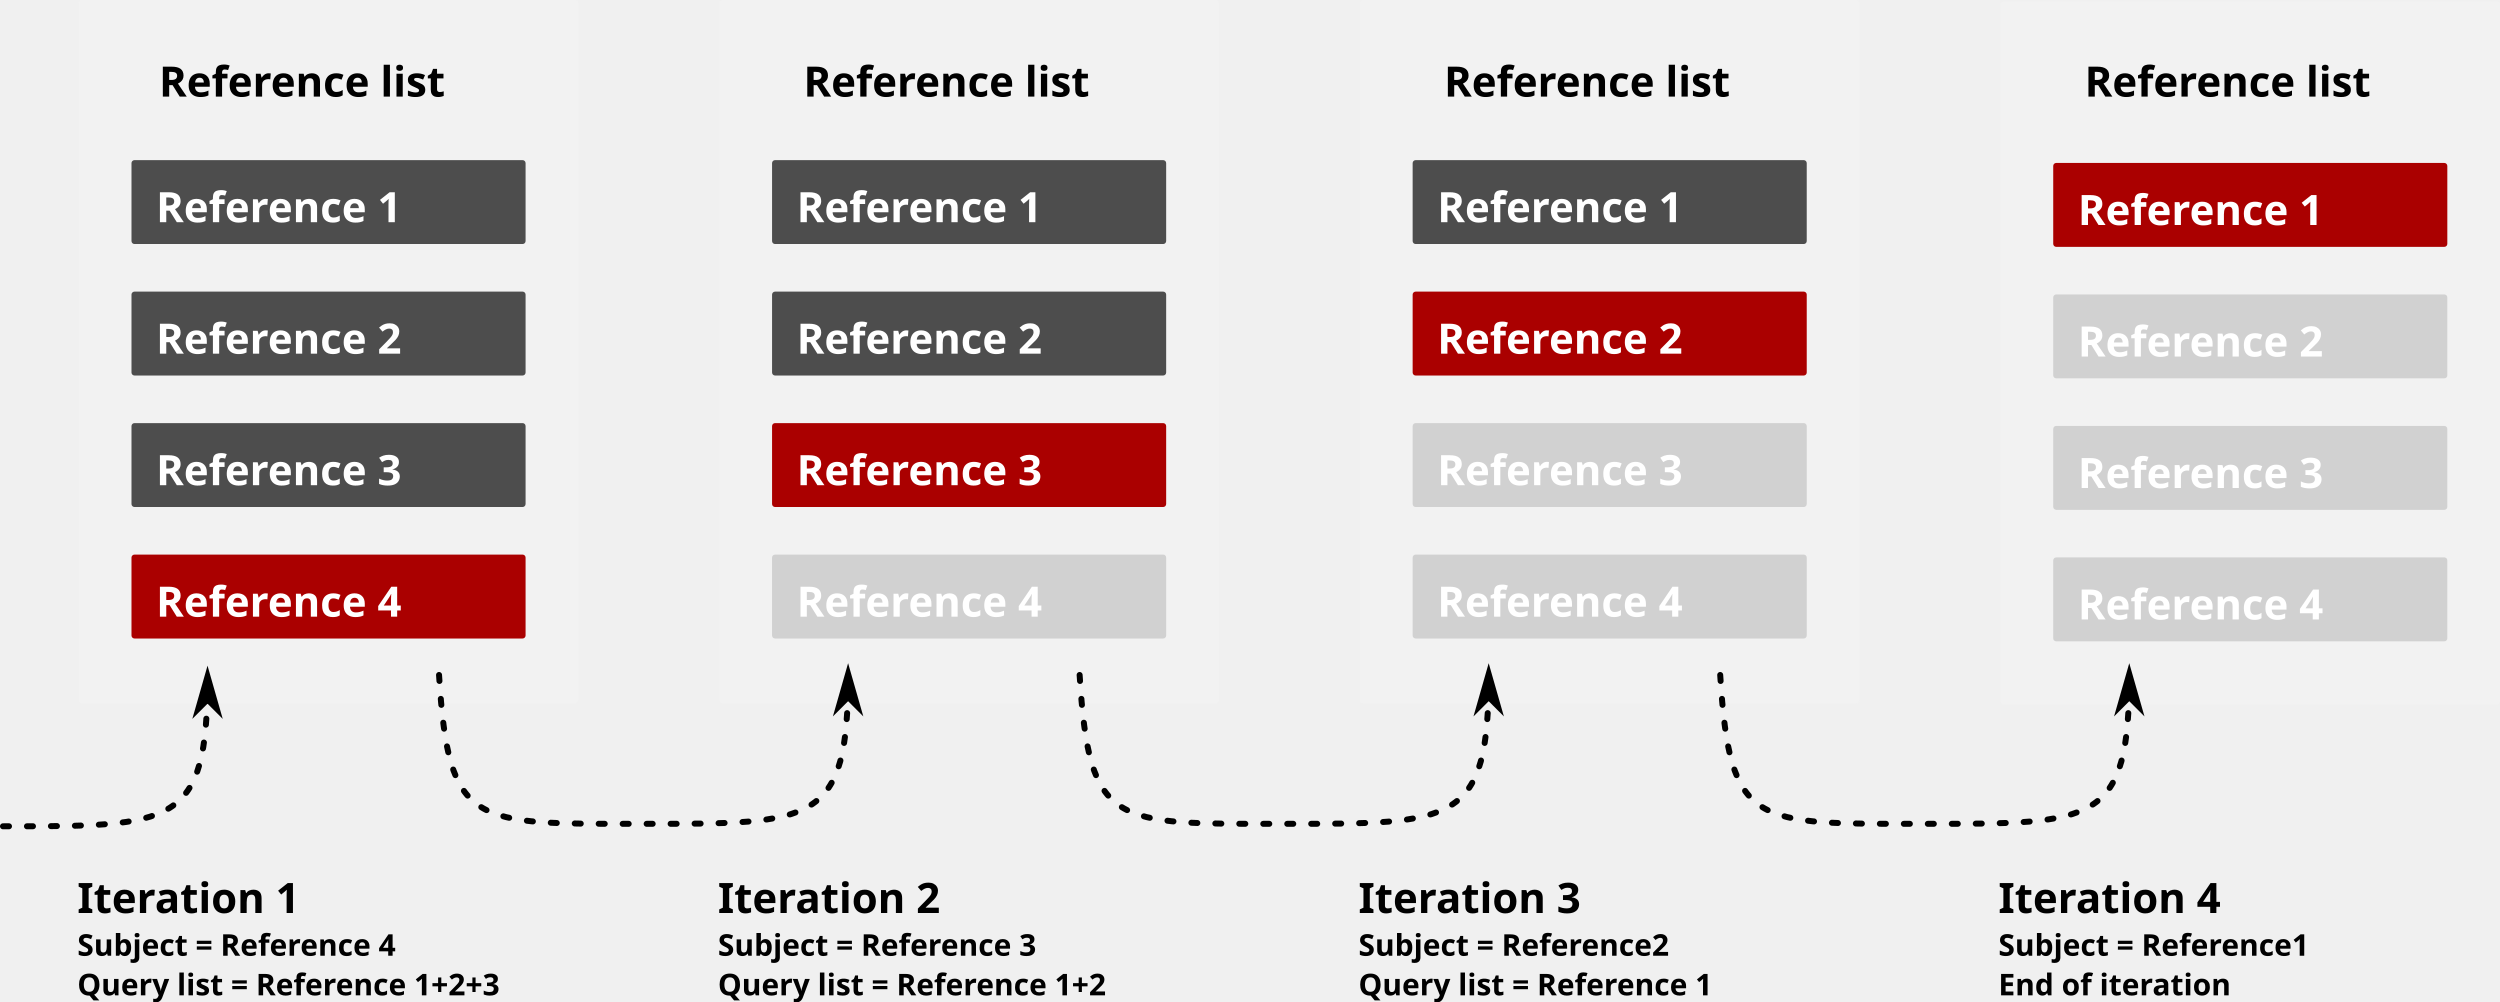
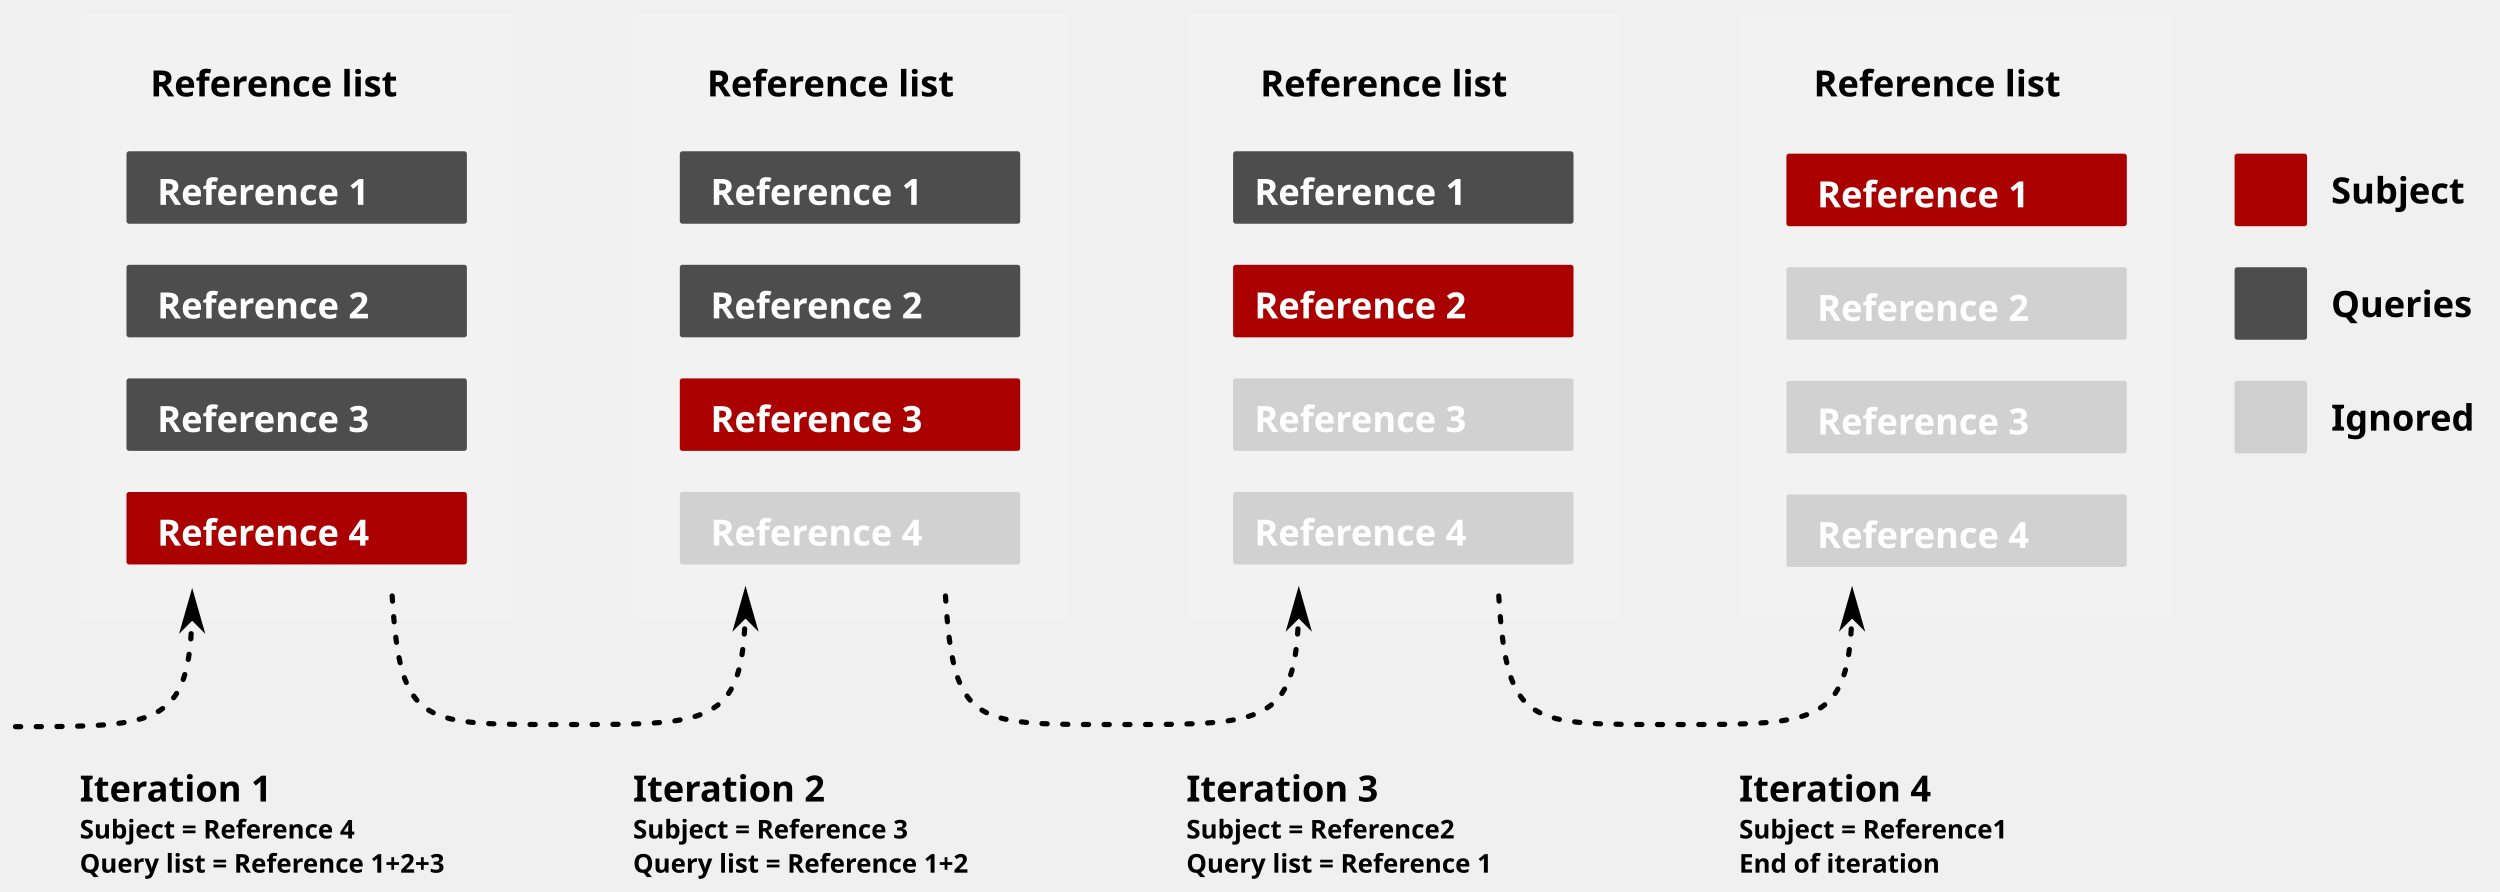
- <svg xmlns="http://www.w3.org/2000/svg" xmlns:xlink="http://www.w3.org/1999/xlink" width="1668.558" height="668.606" id="svg2" version="1.1">
+ <svg xmlns="http://www.w3.org/2000/svg" xmlns:xlink="http://www.w3.org/1999/xlink" width="1931.74" height="688.606" id="svg2" version="1.1">
  <defs id="defs4">
    <linearGradient id="linearGradient6618">
      <stop style="stop-color:#000000;stop-opacity:1;" offset="0" id="stop6620" />
      <stop style="stop-color:#000000;stop-opacity:1;" offset="1" id="stop6622" />
    </linearGradient>
    <marker orient="auto" refY="0" refX="0" id="Arrow1Mend" style="overflow:visible">
      <path id="path6056" d="M 0,0 5,-5 -12.5,0 5,5 0,0 z" style="fill-rule:evenodd;stroke:#000000;stroke-width:1pt" transform="matrix(-0.4,0,0,-0.4,-4,0)" />
    </marker>
    <marker orient="auto" refY="0" refX="0" id="Arrow1Mend-4" style="overflow:visible">
      <path id="path6056-6" d="M 0,0 5,-5 -12.5,0 5,5 0,0 z" style="fill-rule:evenodd;stroke:#000000;stroke-width:1pt" transform="matrix(-0.4,0,0,-0.4,-4,0)" />
    </marker>
    <marker orient="auto" refY="0" refX="0" id="Arrow1Mend-0" style="overflow:visible">
      <path id="path6056-5" d="M 0,0 5,-5 -12.5,0 5,5 0,0 z" style="fill-rule:evenodd;stroke:#000000;stroke-width:1pt" transform="matrix(-0.4,0,0,-0.4,-4,0)" />
    </marker>
    <marker orient="auto" refY="0" refX="0" id="Arrow1Mend-5" style="overflow:visible">
      <path id="path6056-0" d="M 0,0 5,-5 -12.5,0 5,5 0,0 z" style="fill-rule:evenodd;stroke:#000000;stroke-width:1pt" transform="matrix(-0.4,0,0,-0.4,-4,0)" />
    </marker>
    <linearGradient xlink:href="#linearGradient6618" id="linearGradient6624" x1="-825.144" y1="2012.205" x2="-241.339" y2="2012.205" gradientUnits="userSpaceOnUse" />
  </defs>
-   <g id="layer1" transform="translate(487.5165,-1382.569)">
+   <g id="layer1" transform="translate(497.5,-1372.569)">
    <g id="g5523" transform="translate(-293.3692,1129.904)">
      <g id="g5505">
        <g id="g5278-3-1-3" transform="translate(846.1644,296.8599)" style="opacity:0.25" />
      </g>
    </g>
    <g id="g6920">
      <rect ry="2" rx="2" y="1382.569" x="-7.385" height="469.357" width="333.35" id="rect6783-6" style="color:#000000;fill:#f2f2f2;fill-opacity:1;fill-rule:evenodd;stroke:none;stroke-width:4;marker:none;visibility:visible;display:inline;overflow:visible;enable-background:accumulate" />
      <rect ry="2" rx="2" y="1382.569" x="420.153" height="469.357" width="333.35" id="rect6783-2" style="color:#000000;fill:#f2f2f2;fill-opacity:1;fill-rule:evenodd;stroke:none;stroke-width:4;marker:none;visibility:visible;display:inline;overflow:visible;enable-background:accumulate" />
      <rect ry="2" rx="2" y="1383.512" x="847.692" height="469.357" width="333.35" id="rect6783-1" style="color:#000000;fill:#f2f2f2;fill-opacity:1;fill-rule:evenodd;stroke:none;stroke-width:4;marker:none;visibility:visible;display:inline;overflow:visible;enable-background:accumulate" />
      <rect ry="2" rx="2" y="1382.569" x="-434.923" height="469.357" width="333.35" id="rect6783" style="color:#000000;fill:#f2f2f2;fill-opacity:1;fill-rule:evenodd;stroke:none;stroke-width:4;marker:none;visibility:visible;display:inline;overflow:visible;enable-background:accumulate" />
      <path id="path5578" d="m -194.487,1833.07 c 6.462,102.3 22.344,99.338 136.508,99.338 114.165,0 136.508,0.632 136.508,-99.338" style="fill:none;stroke:#000000;stroke-width:4;stroke-linecap:round;stroke-linejoin:miter;stroke-miterlimit:4;stroke-opacity:1;stroke-dasharray:4, 12;stroke-dashoffset:0;marker-end:url(#Arrow1Mend)" />
      <path id="path5578-5" d="m 233.051,1833.07 c 6.462,102.3 22.344,99.338 136.508,99.338 114.165,0 136.508,0.632 136.508,-99.338" style="fill:none;stroke:#000000;stroke-width:4;stroke-linecap:round;stroke-linejoin:miter;stroke-miterlimit:4;stroke-opacity:1;stroke-dasharray:4, 12;stroke-dashoffset:0;marker-end:url(#Arrow1Mend)" />
      <path id="path5578-0" d="m 660.589,1833.07 c 6.462,102.3 22.344,99.338 136.509,99.338 114.165,0 136.508,0.632 136.508,-99.338" style="fill:none;stroke:#000000;stroke-width:4;stroke-linecap:round;stroke-linejoin:miter;stroke-miterlimit:4;stroke-opacity:1;stroke-dasharray:4, 12;stroke-dashoffset:0;marker-end:url(#Arrow1Mend)" />
      <path id="path5578-07" d="m -485.516,1934.058 c 114.165,0 136.508,0.632 136.508,-99.338" style="fill:none;stroke:#000000;stroke-width:4;stroke-linecap:round;stroke-linejoin:miter;stroke-miterlimit:4;stroke-opacity:1;stroke-dasharray:4, 12;stroke-dashoffset:0;marker-end:url(#Arrow1Mend)" />
      <text id="text6606" y="1991.919" x="-435.919" style="font-size:36px;font-style:normal;font-variant:normal;font-weight:bold;font-stretch:normal;text-indent:0;text-align:start;text-decoration:none;line-height:132%;letter-spacing:0px;word-spacing:0px;text-transform:none;direction:ltr;block-progression:tb;writing-mode:lr-tb;text-anchor:start;baseline-shift:baseline;color:#000000;fill:#000000;fill-opacity:1;fill-rule:evenodd;stroke:none;stroke-width:4;marker:none;visibility:visible;display:inline;overflow:visible;enable-background:accumulate;font-family:Sans;-inkscape-font-specification:Sans Bold" xml:space="preserve">
        <tspan style="font-size:28px;text-align:start;text-anchor:start;fill:#000000;fill-opacity:1" y="1991.919" x="-435.919" id="tspan6608">Iteration 1</tspan>
        <tspan style="font-size:20px;text-align:start;text-anchor:start;fill:#000000;fill-opacity:1" id="tspan6610" y="2020.459" x="-435.919">Subject = Reference 4</tspan>
        <tspan style="font-size:20px;text-align:start;text-anchor:start;fill:#000000;fill-opacity:1" id="tspan6612" y="2046.859" x="-435.919">Query list = Reference 1+2+3</tspan>
      </text>
      <text id="text6606-5" y="1991.919" x="-8.381" style="font-size:36px;font-style:normal;font-variant:normal;font-weight:bold;font-stretch:normal;text-indent:0;text-align:start;text-decoration:none;line-height:132%;letter-spacing:0px;word-spacing:0px;text-transform:none;direction:ltr;block-progression:tb;writing-mode:lr-tb;text-anchor:start;baseline-shift:baseline;color:#000000;fill:#000000;fill-opacity:1;fill-rule:evenodd;stroke:none;stroke-width:4;marker:none;visibility:visible;display:inline;overflow:visible;enable-background:accumulate;font-family:Sans;-inkscape-font-specification:Sans Bold" xml:space="preserve">
        <tspan style="font-size:28px;text-align:start;text-anchor:start;fill:#000000;fill-opacity:1" y="1991.919" x="-8.381" id="tspan6608-1">Iteration 2</tspan>
        <tspan style="font-size:20px;text-align:start;text-anchor:start;fill:#000000;fill-opacity:1" id="tspan6610-5" y="2020.459" x="-8.381">Subject = Reference 3</tspan>
        <tspan style="font-size:20px;text-align:start;text-anchor:start;fill:#000000;fill-opacity:1" id="tspan6612-3" y="2046.859" x="-8.381">Query list = Reference 1+2</tspan>
      </text>
      <text id="text6606-5-3" y="1991.919" x="419.157" style="font-size:36px;font-style:normal;font-variant:normal;font-weight:bold;font-stretch:normal;text-indent:0;text-align:start;text-decoration:none;line-height:132%;letter-spacing:0px;word-spacing:0px;text-transform:none;direction:ltr;block-progression:tb;writing-mode:lr-tb;text-anchor:start;baseline-shift:baseline;color:#000000;fill:#000000;fill-opacity:1;fill-rule:evenodd;stroke:none;stroke-width:4;marker:none;visibility:visible;display:inline;overflow:visible;enable-background:accumulate;font-family:Sans;-inkscape-font-specification:Sans Bold" xml:space="preserve">
        <tspan style="font-size:28px;text-align:start;text-anchor:start;fill:#000000;fill-opacity:1" y="1991.919" x="419.157" id="tspan6608-1-7">Iteration 3</tspan>
        <tspan style="font-size:20px;text-align:start;text-anchor:start;fill:#000000;fill-opacity:1" id="tspan6610-5-9" y="2020.459" x="419.157">Subject = Reference2</tspan>
        <tspan style="font-size:20px;text-align:start;text-anchor:start;fill:#000000;fill-opacity:1" id="tspan6612-3-7" y="2046.859" x="419.157">Query list = Reference 1</tspan>
      </text>
      <text id="text6606-5-3-9" y="1991.919" x="846.256" style="font-size:36px;font-style:normal;font-variant:normal;font-weight:bold;font-stretch:normal;text-indent:0;text-align:start;text-decoration:none;line-height:132%;letter-spacing:0px;word-spacing:0px;text-transform:none;direction:ltr;block-progression:tb;writing-mode:lr-tb;text-anchor:start;baseline-shift:baseline;color:#000000;fill:#000000;fill-opacity:1;fill-rule:evenodd;stroke:none;stroke-width:4;marker:none;visibility:visible;display:inline;overflow:visible;enable-background:accumulate;font-family:Sans;-inkscape-font-specification:Sans Bold" xml:space="preserve">
        <tspan style="font-size:28px;text-align:start;text-anchor:start;fill:#000000;fill-opacity:1" y="1991.919" x="846.256" id="tspan6608-1-7-8">Iteration 4</tspan>
        <tspan style="font-size:20px;text-align:start;text-anchor:start;fill:#000000;fill-opacity:1" id="tspan6610-5-9-1" y="2020.459" x="846.256">Subject = Reference1</tspan>
        <tspan id="tspan6771" style="font-size:20px;text-align:start;text-anchor:start;fill:#000000;fill-opacity:1" y="2046.859" x="846.256">End of iteration</tspan>
      </text>
-       <g id="g6856">
-         <rect style="color:#000000;fill:#4d4d4d;fill-opacity:1;fill-rule:evenodd;stroke:none;stroke-width:0.2;marker:none;visibility:visible;display:inline;overflow:visible;enable-background:accumulate" id="rect2985" width="263.029" height="56.003" x="-399.762" y="1489.439" rx="2" ry="2" />
-         <text xml:space="preserve" style="font-size:28px;font-style:normal;font-variant:normal;font-weight:bold;font-stretch:normal;text-indent:0;text-align:center;text-decoration:none;line-height:132%;letter-spacing:0px;word-spacing:0px;text-transform:none;direction:ltr;block-progression:tb;writing-mode:lr-tb;text-anchor:middle;baseline-shift:baseline;color:#000000;fill:#ffffff;fill-opacity:1;fill-rule:evenodd;stroke:none;stroke-width:0.2;marker:none;visibility:visible;display:inline;overflow:visible;enable-background:accumulate;font-family:Sans;-inkscape-font-specification:Sans Bold" x="-268.669" y="1530.862" id="text5261">
-           <tspan id="tspan5263" x="-268.669" y="1530.862">Reference 1</tspan>
-         </text>
-         <rect style="color:#000000;fill:#4d4d4d;fill-opacity:1;fill-rule:evenodd;stroke:none;stroke-width:0.2;marker:none;visibility:visible;display:inline;overflow:visible;enable-background:accumulate" id="rect2985-3" width="263.029" height="56.003" x="-399.762" y="1577.199" rx="2" ry="2" />
-         <text xml:space="preserve" style="font-size:28px;font-style:normal;font-variant:normal;font-weight:bold;font-stretch:normal;text-indent:0;text-align:center;text-decoration:none;line-height:132%;letter-spacing:0px;word-spacing:0px;text-transform:none;direction:ltr;block-progression:tb;writing-mode:lr-tb;text-anchor:middle;baseline-shift:baseline;color:#000000;fill:#ffffff;fill-opacity:1;fill-rule:evenodd;stroke:none;stroke-width:0.2;marker:none;visibility:visible;display:inline;overflow:visible;enable-background:accumulate;font-family:Sans;-inkscape-font-specification:Sans Bold" x="-268.669" y="1618.621" id="text5261-8">
-           <tspan id="tspan5263-1" x="-268.669" y="1618.621">Reference 2</tspan>
-         </text>
-         <rect style="color:#000000;fill:#4d4d4d;fill-opacity:1;fill-rule:evenodd;stroke:none;stroke-width:0.2;marker:none;visibility:visible;display:inline;overflow:visible;enable-background:accumulate" id="rect2985-31" width="263.029" height="56.003" x="-399.762" y="1664.958" rx="2" ry="2" />
-         <text xml:space="preserve" style="font-size:28px;font-style:normal;font-variant:normal;font-weight:bold;font-stretch:normal;text-indent:0;text-align:center;text-decoration:none;line-height:132%;letter-spacing:0px;word-spacing:0px;text-transform:none;direction:ltr;block-progression:tb;writing-mode:lr-tb;text-anchor:middle;baseline-shift:baseline;color:#000000;fill:#ffffff;fill-opacity:1;fill-rule:evenodd;stroke:none;stroke-width:0.2;marker:none;visibility:visible;display:inline;overflow:visible;enable-background:accumulate;font-family:Sans;-inkscape-font-specification:Sans Bold" x="-268.669" y="1706.38" id="text5261-4">
-           <tspan id="tspan5263-18" x="-268.669" y="1706.38">Reference 3</tspan>
-         </text>
-         <rect style="color:#000000;fill:#aa0000;fill-opacity:1;fill-rule:evenodd;stroke:none;stroke-width:0.2;marker:none;visibility:visible;display:inline;overflow:visible;enable-background:accumulate" id="rect2985-31-7" width="263.029" height="56.003" x="-399.762" y="1752.717" rx="2" ry="2" />
-         <text xml:space="preserve" style="font-size:28px;font-style:normal;font-variant:normal;font-weight:bold;font-stretch:normal;text-indent:0;text-align:center;text-decoration:none;line-height:132%;letter-spacing:0px;word-spacing:0px;text-transform:none;direction:ltr;block-progression:tb;writing-mode:lr-tb;text-anchor:middle;baseline-shift:baseline;color:#000000;fill:#ffffff;fill-opacity:1;fill-rule:evenodd;stroke:none;stroke-width:0.2;marker:none;visibility:visible;display:inline;overflow:visible;enable-background:accumulate;font-family:Sans;-inkscape-font-specification:Sans Bold" x="-268.669" y="1794.14" id="text5261-4-7">
-           <tspan id="tspan5263-18-9" x="-268.669" y="1794.14">Reference 4</tspan>
-         </text>
-         <text xml:space="preserve" style="font-size:28px;font-style:normal;font-variant:normal;font-weight:bold;font-stretch:normal;text-indent:0;text-align:start;text-decoration:none;line-height:132%;letter-spacing:0px;word-spacing:0px;text-transform:none;direction:ltr;block-progression:tb;writing-mode:lr-tb;text-anchor:start;baseline-shift:baseline;color:#000000;fill:#000000;fill-opacity:1;fill-rule:evenodd;stroke:none;stroke-width:4;marker:none;visibility:visible;display:inline;overflow:visible;enable-background:accumulate;font-family:Sans;-inkscape-font-specification:Sans Bold" x="-381.353" y="1447.049" id="text6775">
-           <tspan x="-381.353" y="1447.049" id="tspan6779">Reference list</tspan>
-         </text>
-       </g>
-       <g id="g6872">
-         <rect style="color:#000000;fill:#4d4d4d;fill-opacity:1;fill-rule:evenodd;stroke:none;stroke-width:0.2;marker:none;visibility:visible;display:inline;overflow:visible;enable-background:accumulate" id="rect2985-7" width="263.029" height="56.003" x="27.776" y="1489.439" rx="2" ry="2" />
-         <text xml:space="preserve" style="font-size:28px;font-style:normal;font-variant:normal;font-weight:bold;font-stretch:normal;text-indent:0;text-align:center;text-decoration:none;line-height:132%;letter-spacing:0px;word-spacing:0px;text-transform:none;direction:ltr;block-progression:tb;writing-mode:lr-tb;text-anchor:middle;baseline-shift:baseline;color:#000000;fill:#ffffff;fill-opacity:1;fill-rule:evenodd;stroke:none;stroke-width:0.2;marker:none;visibility:visible;display:inline;overflow:visible;enable-background:accumulate;font-family:Sans;-inkscape-font-specification:Sans Bold" x="158.869" y="1530.862" id="text5261-5">
-           <tspan id="tspan5263-5" x="158.869" y="1530.862">Reference 1</tspan>
-         </text>
-         <rect style="color:#000000;fill:#4d4d4d;fill-opacity:1;fill-rule:evenodd;stroke:none;stroke-width:0.2;marker:none;visibility:visible;display:inline;overflow:visible;enable-background:accumulate" id="rect2985-3-9" width="263.029" height="56.003" x="27.776" y="1577.199" rx="2" ry="2" />
-         <text xml:space="preserve" style="font-size:28px;font-style:normal;font-variant:normal;font-weight:bold;font-stretch:normal;text-indent:0;text-align:center;text-decoration:none;line-height:132%;letter-spacing:0px;word-spacing:0px;text-transform:none;direction:ltr;block-progression:tb;writing-mode:lr-tb;text-anchor:middle;baseline-shift:baseline;color:#000000;fill:#ffffff;fill-opacity:1;fill-rule:evenodd;stroke:none;stroke-width:0.2;marker:none;visibility:visible;display:inline;overflow:visible;enable-background:accumulate;font-family:Sans;-inkscape-font-specification:Sans Bold" x="158.869" y="1618.621" id="text5261-8-9">
-           <tspan id="tspan5263-1-8" x="158.869" y="1618.621">Reference 2</tspan>
-         </text>
-         <rect style="color:#000000;fill:#aa0000;fill-opacity:1;fill-rule:evenodd;stroke:none;stroke-width:0.2;marker:none;visibility:visible;display:inline;overflow:visible;enable-background:accumulate" id="rect2985-31-0" width="263.029" height="56.003" x="27.776" y="1664.958" rx="2" ry="2" />
-         <text xml:space="preserve" style="font-size:28px;font-style:normal;font-variant:normal;font-weight:bold;font-stretch:normal;text-indent:0;text-align:center;text-decoration:none;line-height:132%;letter-spacing:0px;word-spacing:0px;text-transform:none;direction:ltr;block-progression:tb;writing-mode:lr-tb;text-anchor:middle;baseline-shift:baseline;color:#000000;fill:#ffffff;fill-opacity:1;fill-rule:evenodd;stroke:none;stroke-width:0.2;marker:none;visibility:visible;display:inline;overflow:visible;enable-background:accumulate;font-family:Sans;-inkscape-font-specification:Sans Bold" x="158.869" y="1706.38" id="text5261-4-1">
-           <tspan id="tspan5263-18-7" x="158.869" y="1706.38">Reference 3</tspan>
-         </text>
-         <rect style="opacity:0.2;color:#000000;fill:#4d4d4d;fill-opacity:1;fill-rule:evenodd;stroke:none;stroke-width:0.2;marker:none;visibility:visible;display:inline;overflow:visible;enable-background:accumulate" id="rect2985-31-7-1" width="263.029" height="56.003" x="27.776" y="1752.717" rx="2" ry="2" />
-         <text xml:space="preserve" style="font-size:28px;font-style:normal;font-variant:normal;font-weight:bold;font-stretch:normal;text-indent:0;text-align:center;text-decoration:none;line-height:132%;letter-spacing:0px;word-spacing:0px;text-transform:none;direction:ltr;block-progression:tb;writing-mode:lr-tb;text-anchor:middle;baseline-shift:baseline;color:#000000;fill:#ffffff;fill-opacity:1;fill-rule:evenodd;stroke:none;stroke-width:0.2;marker:none;visibility:visible;display:inline;overflow:visible;enable-background:accumulate;font-family:Sans;-inkscape-font-specification:Sans Bold" x="158.869" y="1794.14" id="text5261-4-7-2">
-           <tspan id="tspan5263-18-9-1" x="158.869" y="1794.14">Reference 4</tspan>
-         </text>
-         <text xml:space="preserve" style="font-size:28px;font-style:normal;font-variant:normal;font-weight:bold;font-stretch:normal;text-indent:0;text-align:start;text-decoration:none;line-height:132%;letter-spacing:0px;word-spacing:0px;text-transform:none;direction:ltr;block-progression:tb;writing-mode:lr-tb;text-anchor:start;baseline-shift:baseline;color:#000000;fill:#000000;fill-opacity:1;fill-rule:evenodd;stroke:none;stroke-width:4;marker:none;visibility:visible;display:inline;overflow:visible;enable-background:accumulate;font-family:Sans;-inkscape-font-specification:Sans Bold" x="48.767" y="1447.049" id="text6775-0">
-           <tspan x="48.767" y="1447.049" id="tspan6779-4">Reference list</tspan>
-         </text>
-       </g>
+       <rect ry="2" rx="2" y="1489.439" x="-399.762" height="56.003" width="263.029" id="rect2985" style="color:#000000;fill:#4d4d4d;fill-opacity:1;fill-rule:evenodd;stroke:none;stroke-width:0.2;marker:none;visibility:visible;display:inline;overflow:visible;enable-background:accumulate" />
+       <text id="text5261" y="1530.862" x="-268.669" style="font-size:28px;font-style:normal;font-variant:normal;font-weight:bold;font-stretch:normal;text-indent:0;text-align:center;text-decoration:none;line-height:132%;letter-spacing:0px;word-spacing:0px;text-transform:none;direction:ltr;block-progression:tb;writing-mode:lr-tb;text-anchor:middle;baseline-shift:baseline;color:#000000;fill:#ffffff;fill-opacity:1;fill-rule:evenodd;stroke:none;stroke-width:0.2;marker:none;visibility:visible;display:inline;overflow:visible;enable-background:accumulate;font-family:Sans;-inkscape-font-specification:Sans Bold" xml:space="preserve">
+         <tspan y="1530.862" x="-268.669" id="tspan5263">Reference 1</tspan>
+       </text>
+       <rect ry="2" rx="2" y="1577.199" x="-399.762" height="56.003" width="263.029" id="rect2985-3" style="color:#000000;fill:#4d4d4d;fill-opacity:1;fill-rule:evenodd;stroke:none;stroke-width:0.2;marker:none;visibility:visible;display:inline;overflow:visible;enable-background:accumulate" />
+       <text id="text5261-8" y="1618.621" x="-268.669" style="font-size:28px;font-style:normal;font-variant:normal;font-weight:bold;font-stretch:normal;text-indent:0;text-align:center;text-decoration:none;line-height:132%;letter-spacing:0px;word-spacing:0px;text-transform:none;direction:ltr;block-progression:tb;writing-mode:lr-tb;text-anchor:middle;baseline-shift:baseline;color:#000000;fill:#ffffff;fill-opacity:1;fill-rule:evenodd;stroke:none;stroke-width:0.2;marker:none;visibility:visible;display:inline;overflow:visible;enable-background:accumulate;font-family:Sans;-inkscape-font-specification:Sans Bold" xml:space="preserve">
+         <tspan y="1618.621" x="-268.669" id="tspan5263-1">Reference 2</tspan>
+       </text>
+       <rect ry="2" rx="2" y="1664.958" x="-399.762" height="56.003" width="263.029" id="rect2985-31" style="color:#000000;fill:#4d4d4d;fill-opacity:1;fill-rule:evenodd;stroke:none;stroke-width:0.2;marker:none;visibility:visible;display:inline;overflow:visible;enable-background:accumulate" />
+       <text id="text5261-4" y="1706.38" x="-268.669" style="font-size:28px;font-style:normal;font-variant:normal;font-weight:bold;font-stretch:normal;text-indent:0;text-align:center;text-decoration:none;line-height:132%;letter-spacing:0px;word-spacing:0px;text-transform:none;direction:ltr;block-progression:tb;writing-mode:lr-tb;text-anchor:middle;baseline-shift:baseline;color:#000000;fill:#ffffff;fill-opacity:1;fill-rule:evenodd;stroke:none;stroke-width:0.2;marker:none;visibility:visible;display:inline;overflow:visible;enable-background:accumulate;font-family:Sans;-inkscape-font-specification:Sans Bold" xml:space="preserve">
+         <tspan y="1706.38" x="-268.669" id="tspan5263-18">Reference 3</tspan>
+       </text>
+       <rect ry="2" rx="2" y="1752.717" x="-399.762" height="56.003" width="263.029" id="rect2985-31-7" style="color:#000000;fill:#aa0000;fill-opacity:1;fill-rule:evenodd;stroke:none;stroke-width:0.2;marker:none;visibility:visible;display:inline;overflow:visible;enable-background:accumulate" />
+       <text id="text5261-4-7" y="1794.14" x="-268.669" style="font-size:28px;font-style:normal;font-variant:normal;font-weight:bold;font-stretch:normal;text-indent:0;text-align:center;text-decoration:none;line-height:132%;letter-spacing:0px;word-spacing:0px;text-transform:none;direction:ltr;block-progression:tb;writing-mode:lr-tb;text-anchor:middle;baseline-shift:baseline;color:#000000;fill:#ffffff;fill-opacity:1;fill-rule:evenodd;stroke:none;stroke-width:0.2;marker:none;visibility:visible;display:inline;overflow:visible;enable-background:accumulate;font-family:Sans;-inkscape-font-specification:Sans Bold" xml:space="preserve">
+         <tspan y="1794.14" x="-268.669" id="tspan5263-18-9">Reference 4</tspan>
+       </text>
+       <text id="text6775" y="1447.049" x="-381.353" style="font-size:28px;font-style:normal;font-variant:normal;font-weight:bold;font-stretch:normal;text-indent:0;text-align:start;text-decoration:none;line-height:132%;letter-spacing:0px;word-spacing:0px;text-transform:none;direction:ltr;block-progression:tb;writing-mode:lr-tb;text-anchor:start;baseline-shift:baseline;color:#000000;fill:#000000;fill-opacity:1;fill-rule:evenodd;stroke:none;stroke-width:4;marker:none;visibility:visible;display:inline;overflow:visible;enable-background:accumulate;font-family:Sans;-inkscape-font-specification:Sans Bold" xml:space="preserve">
+         <tspan id="tspan6779" y="1447.049" x="-381.353">Reference list</tspan>
+       </text>
+       <rect ry="2" rx="2" y="1491.325" x="1229.158" height="56.003" width="56.003" id="rect2985-31-7-5" style="color:#000000;fill:#aa0000;fill-opacity:1;fill-rule:evenodd;stroke:none;stroke-width:0.2;marker:none;visibility:visible;display:inline;overflow:visible;enable-background:accumulate" />
+       <rect ry="2" rx="2" y="1579.085" x="1229.158" height="56.003" width="56.003" id="rect2985-31-3" style="color:#000000;fill:#4d4d4d;fill-opacity:1;fill-rule:evenodd;stroke:none;stroke-width:0.2;marker:none;visibility:visible;display:inline;overflow:visible;enable-background:accumulate" />
+       <rect ry="2" rx="2" y="1489.439" x="27.776" height="56.003" width="263.029" id="rect2985-7" style="color:#000000;fill:#4d4d4d;fill-opacity:1;fill-rule:evenodd;stroke:none;stroke-width:0.2;marker:none;visibility:visible;display:inline;overflow:visible;enable-background:accumulate" />
+       <text id="text5261-5" y="1530.862" x="158.869" style="font-size:28px;font-style:normal;font-variant:normal;font-weight:bold;font-stretch:normal;text-indent:0;text-align:center;text-decoration:none;line-height:132%;letter-spacing:0px;word-spacing:0px;text-transform:none;direction:ltr;block-progression:tb;writing-mode:lr-tb;text-anchor:middle;baseline-shift:baseline;color:#000000;fill:#ffffff;fill-opacity:1;fill-rule:evenodd;stroke:none;stroke-width:0.2;marker:none;visibility:visible;display:inline;overflow:visible;enable-background:accumulate;font-family:Sans;-inkscape-font-specification:Sans Bold" xml:space="preserve">
+         <tspan y="1530.862" x="158.869" id="tspan5263-5">Reference 1</tspan>
+       </text>
+       <rect ry="2" rx="2" y="1577.199" x="27.776" height="56.003" width="263.029" id="rect2985-3-9" style="color:#000000;fill:#4d4d4d;fill-opacity:1;fill-rule:evenodd;stroke:none;stroke-width:0.2;marker:none;visibility:visible;display:inline;overflow:visible;enable-background:accumulate" />
+       <text id="text5261-8-9" y="1618.621" x="158.869" style="font-size:28px;font-style:normal;font-variant:normal;font-weight:bold;font-stretch:normal;text-indent:0;text-align:center;text-decoration:none;line-height:132%;letter-spacing:0px;word-spacing:0px;text-transform:none;direction:ltr;block-progression:tb;writing-mode:lr-tb;text-anchor:middle;baseline-shift:baseline;color:#000000;fill:#ffffff;fill-opacity:1;fill-rule:evenodd;stroke:none;stroke-width:0.2;marker:none;visibility:visible;display:inline;overflow:visible;enable-background:accumulate;font-family:Sans;-inkscape-font-specification:Sans Bold" xml:space="preserve">
+         <tspan y="1618.621" x="158.869" id="tspan5263-1-8">Reference 2</tspan>
+       </text>
+       <rect ry="2" rx="2" y="1664.958" x="27.776" height="56.003" width="263.029" id="rect2985-31-0" style="color:#000000;fill:#aa0000;fill-opacity:1;fill-rule:evenodd;stroke:none;stroke-width:0.2;marker:none;visibility:visible;display:inline;overflow:visible;enable-background:accumulate" />
+       <text id="text5261-4-1" y="1706.38" x="158.869" style="font-size:28px;font-style:normal;font-variant:normal;font-weight:bold;font-stretch:normal;text-indent:0;text-align:center;text-decoration:none;line-height:132%;letter-spacing:0px;word-spacing:0px;text-transform:none;direction:ltr;block-progression:tb;writing-mode:lr-tb;text-anchor:middle;baseline-shift:baseline;color:#000000;fill:#ffffff;fill-opacity:1;fill-rule:evenodd;stroke:none;stroke-width:0.2;marker:none;visibility:visible;display:inline;overflow:visible;enable-background:accumulate;font-family:Sans;-inkscape-font-specification:Sans Bold" xml:space="preserve">
+         <tspan y="1706.38" x="158.869" id="tspan5263-18-7">Reference 3</tspan>
+       </text>
+       <rect ry="2" rx="2" y="1752.717" x="27.776" height="56.003" width="263.029" id="rect2985-31-7-1" style="opacity:0.2;color:#000000;fill:#4d4d4d;fill-opacity:1;fill-rule:evenodd;stroke:none;stroke-width:0.2;marker:none;visibility:visible;display:inline;overflow:visible;enable-background:accumulate" />
+       <text id="text5261-4-7-2" y="1794.14" x="158.869" style="font-size:28px;font-style:normal;font-variant:normal;font-weight:bold;font-stretch:normal;text-indent:0;text-align:center;text-decoration:none;line-height:132%;letter-spacing:0px;word-spacing:0px;text-transform:none;direction:ltr;block-progression:tb;writing-mode:lr-tb;text-anchor:middle;baseline-shift:baseline;color:#000000;fill:#ffffff;fill-opacity:1;fill-rule:evenodd;stroke:none;stroke-width:0.2;marker:none;visibility:visible;display:inline;overflow:visible;enable-background:accumulate;font-family:Sans;-inkscape-font-specification:Sans Bold" xml:space="preserve">
+         <tspan y="1794.14" x="158.869" id="tspan5263-18-9-1">Reference 4</tspan>
+       </text>
+       <text id="text6775-0" y="1447.049" x="48.767" style="font-size:28px;font-style:normal;font-variant:normal;font-weight:bold;font-stretch:normal;text-indent:0;text-align:start;text-decoration:none;line-height:132%;letter-spacing:0px;word-spacing:0px;text-transform:none;direction:ltr;block-progression:tb;writing-mode:lr-tb;text-anchor:start;baseline-shift:baseline;color:#000000;fill:#000000;fill-opacity:1;fill-rule:evenodd;stroke:none;stroke-width:4;marker:none;visibility:visible;display:inline;overflow:visible;enable-background:accumulate;font-family:Sans;-inkscape-font-specification:Sans Bold" xml:space="preserve">
+         <tspan id="tspan6779-4" y="1447.049" x="48.767">Reference list</tspan>
+       </text>
+       <rect ry="2" rx="2" y="1666.844" x="1229.158" height="56.003" width="56.003" id="rect2985-31-7-1-3" style="opacity:0.2;color:#000000;fill:#4d4d4d;fill-opacity:1;fill-rule:evenodd;stroke:none;stroke-width:0.2;marker:none;visibility:visible;display:inline;overflow:visible;enable-background:accumulate" />
      <g id="g6888">
        <rect style="color:#000000;fill:#4d4d4d;fill-opacity:1;fill-rule:evenodd;stroke:none;stroke-width:0.2;marker:none;visibility:visible;display:inline;overflow:visible;enable-background:accumulate" id="rect2985-2" width="263.029" height="56.003" x="455.314" y="1489.439" rx="2" ry="2" />
        <text xml:space="preserve" style="font-size:28px;font-style:normal;font-variant:normal;font-weight:bold;font-stretch:normal;text-indent:0;text-align:center;text-decoration:none;line-height:132%;letter-spacing:0px;word-spacing:0px;text-transform:none;direction:ltr;block-progression:tb;writing-mode:lr-tb;text-anchor:middle;baseline-shift:baseline;color:#000000;fill:#ffffff;fill-opacity:1;fill-rule:evenodd;stroke:none;stroke-width:0.2;marker:none;visibility:visible;display:inline;overflow:visible;enable-background:accumulate;font-family:Sans;-inkscape-font-specification:Sans Bold" x="586.407" y="1530.862" id="text5261-52">
          <tspan id="tspan5263-50" x="586.407" y="1530.862">Reference 1</tspan>
        </text>
        <rect style="color:#000000;fill:#aa0000;fill-opacity:1;fill-rule:evenodd;stroke:none;stroke-width:0.2;marker:none;visibility:visible;display:inline;overflow:visible;enable-background:accumulate" id="rect2985-3-8" width="263.029" height="56.003" x="455.314" y="1577.199" rx="2" ry="2" />
        <text xml:space="preserve" style="font-size:28px;font-style:normal;font-variant:normal;font-weight:bold;font-stretch:normal;text-indent:0;text-align:center;text-decoration:none;line-height:132%;letter-spacing:0px;word-spacing:0px;text-transform:none;direction:ltr;block-progression:tb;writing-mode:lr-tb;text-anchor:middle;baseline-shift:baseline;color:#000000;fill:#ffffff;fill-opacity:1;fill-rule:evenodd;stroke:none;stroke-width:0.2;marker:none;visibility:visible;display:inline;overflow:visible;enable-background:accumulate;font-family:Sans;-inkscape-font-specification:Sans Bold" x="586.407" y="1618.621" id="text5261-8-6">
          <tspan id="tspan5263-1-9" x="586.407" y="1618.621">Reference 2</tspan>
        </text>
        <rect style="opacity:0.2;color:#000000;fill:#4d4d4d;fill-opacity:1;fill-rule:evenodd;stroke:none;stroke-width:0.2;marker:none;visibility:visible;display:inline;overflow:visible;enable-background:accumulate" id="rect2985-31-77" width="263.029" height="56.003" x="455.314" y="1664.958" rx="2" ry="2" />
        <text xml:space="preserve" style="font-size:28px;font-style:normal;font-variant:normal;font-weight:bold;font-stretch:normal;text-indent:0;text-align:center;text-decoration:none;line-height:132%;letter-spacing:0px;word-spacing:0px;text-transform:none;direction:ltr;block-progression:tb;writing-mode:lr-tb;text-anchor:middle;baseline-shift:baseline;color:#000000;fill:#ffffff;fill-opacity:1;fill-rule:evenodd;stroke:none;stroke-width:0.2;marker:none;visibility:visible;display:inline;overflow:visible;enable-background:accumulate;font-family:Sans;-inkscape-font-specification:Sans Bold" x="586.407" y="1706.38" id="text5261-4-6">
          <tspan id="tspan5263-18-73" x="586.407" y="1706.38">Reference 3</tspan>
        </text>
        <rect ry="2" rx="2" y="1752.717" x="455.314" height="56.003" width="263.029" id="rect2985-31-7-4" style="opacity:0.2;color:#000000;fill:#4d4d4d;fill-opacity:1;fill-rule:evenodd;stroke:none;stroke-width:0.2;marker:none;visibility:visible;display:inline;overflow:visible;enable-background:accumulate" />
        <text id="text5261-4-7-0" y="1794.14" x="586.407" style="font-size:28px;font-style:normal;font-variant:normal;font-weight:bold;font-stretch:normal;text-indent:0;text-align:center;text-decoration:none;line-height:132%;letter-spacing:0px;word-spacing:0px;text-transform:none;direction:ltr;block-progression:tb;writing-mode:lr-tb;text-anchor:middle;baseline-shift:baseline;color:#000000;fill:#ffffff;fill-opacity:1;fill-rule:evenodd;stroke:none;stroke-width:0.2;marker:none;visibility:visible;display:inline;overflow:visible;enable-background:accumulate;font-family:Sans;-inkscape-font-specification:Sans Bold" xml:space="preserve">
          <tspan y="1794.14" x="586.407" id="tspan5263-18-9-0">Reference 4</tspan>
        </text>
        <text xml:space="preserve" style="font-size:28px;font-style:normal;font-variant:normal;font-weight:bold;font-stretch:normal;text-indent:0;text-align:start;text-decoration:none;line-height:132%;letter-spacing:0px;word-spacing:0px;text-transform:none;direction:ltr;block-progression:tb;writing-mode:lr-tb;text-anchor:start;baseline-shift:baseline;color:#000000;fill:#000000;fill-opacity:1;fill-rule:evenodd;stroke:none;stroke-width:4;marker:none;visibility:visible;display:inline;overflow:visible;enable-background:accumulate;font-family:Sans;-inkscape-font-specification:Sans Bold" x="476.305" y="1447.049" id="text6775-7">
          <tspan x="476.305" y="1447.049" id="tspan6779-9">Reference list</tspan>
        </text>
      </g>
-       <g id="g6904">
-         <rect style="color:#000000;fill:#aa0000;fill-opacity:1;fill-rule:evenodd;stroke:none;stroke-width:0.2;marker:none;visibility:visible;display:inline;overflow:visible;enable-background:accumulate" id="rect2985-8" width="263.029" height="56.003" x="882.852" y="1491.325" rx="2" ry="2" />
-         <text xml:space="preserve" style="font-size:28px;font-style:normal;font-variant:normal;font-weight:bold;font-stretch:normal;text-indent:0;text-align:center;text-decoration:none;line-height:132%;letter-spacing:0px;word-spacing:0px;text-transform:none;direction:ltr;block-progression:tb;writing-mode:lr-tb;text-anchor:middle;baseline-shift:baseline;color:#000000;fill:#ffffff;fill-opacity:1;fill-rule:evenodd;stroke:none;stroke-width:0.2;marker:none;visibility:visible;display:inline;overflow:visible;enable-background:accumulate;font-family:Sans;-inkscape-font-specification:Sans Bold" x="1013.945" y="1532.748" id="text5261-7">
-           <tspan id="tspan5263-19" x="1013.945" y="1532.748">Reference 1</tspan>
-         </text>
-         <rect style="opacity:0.2;color:#000000;fill:#4d4d4d;fill-opacity:1;fill-rule:evenodd;stroke:none;stroke-width:0.2;marker:none;visibility:visible;display:inline;overflow:visible;enable-background:accumulate" id="rect2985-3-2" width="263.029" height="56.003" x="882.852" y="1579.085" rx="2" ry="2" />
-         <text xml:space="preserve" style="font-size:28px;font-style:normal;font-variant:normal;font-weight:bold;font-stretch:normal;text-indent:0;text-align:center;text-decoration:none;line-height:132%;letter-spacing:0px;word-spacing:0px;text-transform:none;direction:ltr;block-progression:tb;writing-mode:lr-tb;text-anchor:middle;baseline-shift:baseline;color:#000000;fill:#ffffff;fill-opacity:1;fill-rule:evenodd;stroke:none;stroke-width:0.2;marker:none;visibility:visible;display:inline;overflow:visible;enable-background:accumulate;font-family:Sans;-inkscape-font-specification:Sans Bold" x="1013.945" y="1620.507" id="text5261-8-2">
-           <tspan id="tspan5263-1-7" x="1013.945" y="1620.507">Reference 2</tspan>
-         </text>
-         <rect style="opacity:0.2;color:#000000;fill:#4d4d4d;fill-opacity:1;fill-rule:evenodd;stroke:none;stroke-width:0.2;marker:none;visibility:visible;display:inline;overflow:visible;enable-background:accumulate" id="rect2985-31-6" width="263.029" height="56.003" x="882.852" y="1666.844" rx="2" ry="2" />
-         <text xml:space="preserve" style="font-size:28px;font-style:normal;font-variant:normal;font-weight:bold;font-stretch:normal;text-indent:0;text-align:center;text-decoration:none;line-height:132%;letter-spacing:0px;word-spacing:0px;text-transform:none;direction:ltr;block-progression:tb;writing-mode:lr-tb;text-anchor:middle;baseline-shift:baseline;color:#000000;fill:#ffffff;fill-opacity:1;fill-rule:evenodd;stroke:none;stroke-width:0.2;marker:none;visibility:visible;display:inline;overflow:visible;enable-background:accumulate;font-family:Sans;-inkscape-font-specification:Sans Bold" x="1013.945" y="1708.266" id="text5261-4-11">
-           <tspan id="tspan5263-18-97" x="1013.945" y="1708.266">Reference 3</tspan>
-         </text>
-         <rect style="opacity:0.2;color:#000000;fill:#4d4d4d;fill-opacity:1;fill-rule:evenodd;stroke:none;stroke-width:0.2;marker:none;visibility:visible;display:inline;overflow:visible;enable-background:accumulate" id="rect2985-31-7-7" width="263.029" height="56.003" x="882.852" y="1754.603" rx="2" ry="2" />
-         <text xml:space="preserve" style="font-size:28px;font-style:normal;font-variant:normal;font-weight:bold;font-stretch:normal;text-indent:0;text-align:center;text-decoration:none;line-height:132%;letter-spacing:0px;word-spacing:0px;text-transform:none;direction:ltr;block-progression:tb;writing-mode:lr-tb;text-anchor:middle;baseline-shift:baseline;color:#000000;fill:#ffffff;fill-opacity:1;fill-rule:evenodd;stroke:none;stroke-width:0.2;marker:none;visibility:visible;display:inline;overflow:visible;enable-background:accumulate;font-family:Sans;-inkscape-font-specification:Sans Bold" x="1013.945" y="1796.025" id="text5261-4-7-9">
-           <tspan id="tspan5263-18-9-8" x="1013.945" y="1796.025">Reference 4</tspan>
-         </text>
-         <text xml:space="preserve" style="font-size:28px;font-style:normal;font-variant:normal;font-weight:bold;font-stretch:normal;text-indent:0;text-align:start;text-decoration:none;line-height:132%;letter-spacing:0px;word-spacing:0px;text-transform:none;direction:ltr;block-progression:tb;writing-mode:lr-tb;text-anchor:start;baseline-shift:baseline;color:#000000;fill:#000000;fill-opacity:1;fill-rule:evenodd;stroke:none;stroke-width:4;marker:none;visibility:visible;display:inline;overflow:visible;enable-background:accumulate;font-family:Sans;-inkscape-font-specification:Sans Bold" x="903.843" y="1447.049" id="text6775-74">
-           <tspan x="903.843" y="1447.049" id="tspan6779-6">Reference list</tspan>
-         </text>
-       </g>
+       <rect ry="2" rx="2" y="1491.325" x="882.852" height="56.003" width="263.029" id="rect2985-8" style="color:#000000;fill:#aa0000;fill-opacity:1;fill-rule:evenodd;stroke:none;stroke-width:0.2;marker:none;visibility:visible;display:inline;overflow:visible;enable-background:accumulate" />
+       <text id="text5261-7" y="1532.748" x="1013.945" style="font-size:28px;font-style:normal;font-variant:normal;font-weight:bold;font-stretch:normal;text-indent:0;text-align:center;text-decoration:none;line-height:132%;letter-spacing:0px;word-spacing:0px;text-transform:none;direction:ltr;block-progression:tb;writing-mode:lr-tb;text-anchor:middle;baseline-shift:baseline;color:#000000;fill:#ffffff;fill-opacity:1;fill-rule:evenodd;stroke:none;stroke-width:0.2;marker:none;visibility:visible;display:inline;overflow:visible;enable-background:accumulate;font-family:Sans;-inkscape-font-specification:Sans Bold" xml:space="preserve">
+         <tspan y="1532.748" x="1013.945" id="tspan5263-19">Reference 1</tspan>
+       </text>
+       <rect ry="2" rx="2" y="1579.085" x="882.852" height="56.003" width="263.029" id="rect2985-3-2" style="opacity:0.2;color:#000000;fill:#4d4d4d;fill-opacity:1;fill-rule:evenodd;stroke:none;stroke-width:0.2;marker:none;visibility:visible;display:inline;overflow:visible;enable-background:accumulate" />
+       <text id="text5261-8-2" y="1620.507" x="1013.945" style="font-size:28px;font-style:normal;font-variant:normal;font-weight:bold;font-stretch:normal;text-indent:0;text-align:center;text-decoration:none;line-height:132%;letter-spacing:0px;word-spacing:0px;text-transform:none;direction:ltr;block-progression:tb;writing-mode:lr-tb;text-anchor:middle;baseline-shift:baseline;color:#000000;fill:#ffffff;fill-opacity:1;fill-rule:evenodd;stroke:none;stroke-width:0.2;marker:none;visibility:visible;display:inline;overflow:visible;enable-background:accumulate;font-family:Sans;-inkscape-font-specification:Sans Bold" xml:space="preserve">
+         <tspan y="1620.507" x="1013.945" id="tspan5263-1-7">Reference 2</tspan>
+       </text>
+       <rect ry="2" rx="2" y="1666.844" x="882.852" height="56.003" width="263.029" id="rect2985-31-6" style="opacity:0.2;color:#000000;fill:#4d4d4d;fill-opacity:1;fill-rule:evenodd;stroke:none;stroke-width:0.2;marker:none;visibility:visible;display:inline;overflow:visible;enable-background:accumulate" />
+       <text id="text5261-4-11" y="1708.266" x="1013.945" style="font-size:28px;font-style:normal;font-variant:normal;font-weight:bold;font-stretch:normal;text-indent:0;text-align:center;text-decoration:none;line-height:132%;letter-spacing:0px;word-spacing:0px;text-transform:none;direction:ltr;block-progression:tb;writing-mode:lr-tb;text-anchor:middle;baseline-shift:baseline;color:#000000;fill:#ffffff;fill-opacity:1;fill-rule:evenodd;stroke:none;stroke-width:0.2;marker:none;visibility:visible;display:inline;overflow:visible;enable-background:accumulate;font-family:Sans;-inkscape-font-specification:Sans Bold" xml:space="preserve">
+         <tspan y="1708.266" x="1013.945" id="tspan5263-18-97">Reference 3</tspan>
+       </text>
+       <rect ry="2" rx="2" y="1754.603" x="882.852" height="56.003" width="263.029" id="rect2985-31-7-7" style="opacity:0.2;color:#000000;fill:#4d4d4d;fill-opacity:1;fill-rule:evenodd;stroke:none;stroke-width:0.2;marker:none;visibility:visible;display:inline;overflow:visible;enable-background:accumulate" />
+       <text id="text5261-4-7-9" y="1796.025" x="1013.945" style="font-size:28px;font-style:normal;font-variant:normal;font-weight:bold;font-stretch:normal;text-indent:0;text-align:center;text-decoration:none;line-height:132%;letter-spacing:0px;word-spacing:0px;text-transform:none;direction:ltr;block-progression:tb;writing-mode:lr-tb;text-anchor:middle;baseline-shift:baseline;color:#000000;fill:#ffffff;fill-opacity:1;fill-rule:evenodd;stroke:none;stroke-width:0.2;marker:none;visibility:visible;display:inline;overflow:visible;enable-background:accumulate;font-family:Sans;-inkscape-font-specification:Sans Bold" xml:space="preserve">
+         <tspan y="1796.025" x="1013.945" id="tspan5263-18-9-8">Reference 4</tspan>
+       </text>
+       <text id="text6775-74" y="1447.049" x="903.843" style="font-size:28px;font-style:normal;font-variant:normal;font-weight:bold;font-stretch:normal;text-indent:0;text-align:start;text-decoration:none;line-height:132%;letter-spacing:0px;word-spacing:0px;text-transform:none;direction:ltr;block-progression:tb;writing-mode:lr-tb;text-anchor:start;baseline-shift:baseline;color:#000000;fill:#000000;fill-opacity:1;fill-rule:evenodd;stroke:none;stroke-width:4;marker:none;visibility:visible;display:inline;overflow:visible;enable-background:accumulate;font-family:Sans;-inkscape-font-specification:Sans Bold" xml:space="preserve">
+         <tspan id="tspan6779-6" y="1447.049" x="903.843">Reference list</tspan>
+       </text>
+       <text id="text6775-74-7" y="1529.765" x="1303.736" style="font-size:28px;font-style:normal;font-variant:normal;font-weight:bold;font-stretch:normal;text-indent:0;text-align:start;text-decoration:none;line-height:132%;letter-spacing:0px;word-spacing:0px;text-transform:none;direction:ltr;block-progression:tb;writing-mode:lr-tb;text-anchor:start;baseline-shift:baseline;color:#000000;fill:#000000;fill-opacity:1;fill-rule:evenodd;stroke:none;stroke-width:4;marker:none;visibility:visible;display:inline;overflow:visible;enable-background:accumulate;font-family:Sans;-inkscape-font-specification:Sans Bold" xml:space="preserve">
+         <tspan id="tspan6779-6-6" y="1529.765" x="1303.736">Subject</tspan>
+       </text>
+       <text id="text6775-74-3" y="1617.524" x="1303.736" style="font-size:28px;font-style:normal;font-variant:normal;font-weight:bold;font-stretch:normal;text-indent:0;text-align:start;text-decoration:none;line-height:132%;letter-spacing:0px;word-spacing:0px;text-transform:none;direction:ltr;block-progression:tb;writing-mode:lr-tb;text-anchor:start;baseline-shift:baseline;color:#000000;fill:#000000;fill-opacity:1;fill-rule:evenodd;stroke:none;stroke-width:4;marker:none;visibility:visible;display:inline;overflow:visible;enable-background:accumulate;font-family:Sans;-inkscape-font-specification:Sans Bold" xml:space="preserve">
+         <tspan id="tspan6779-6-1" y="1617.524" x="1303.736">Queries</tspan>
+       </text>
+       <text id="text6775-74-1" y="1705.284" x="1303.736" style="font-size:28px;font-style:normal;font-variant:normal;font-weight:bold;font-stretch:normal;text-indent:0;text-align:start;text-decoration:none;line-height:132%;letter-spacing:0px;word-spacing:0px;text-transform:none;direction:ltr;block-progression:tb;writing-mode:lr-tb;text-anchor:start;baseline-shift:baseline;color:#000000;fill:#000000;fill-opacity:1;fill-rule:evenodd;stroke:none;stroke-width:4;marker:none;visibility:visible;display:inline;overflow:visible;enable-background:accumulate;font-family:Sans;-inkscape-font-specification:Sans Bold" xml:space="preserve">
+         <tspan id="tspan6779-6-2" y="1705.284" x="1303.736">Ignored</tspan>
+       </text>
    </g>
  </g>
</svg>
